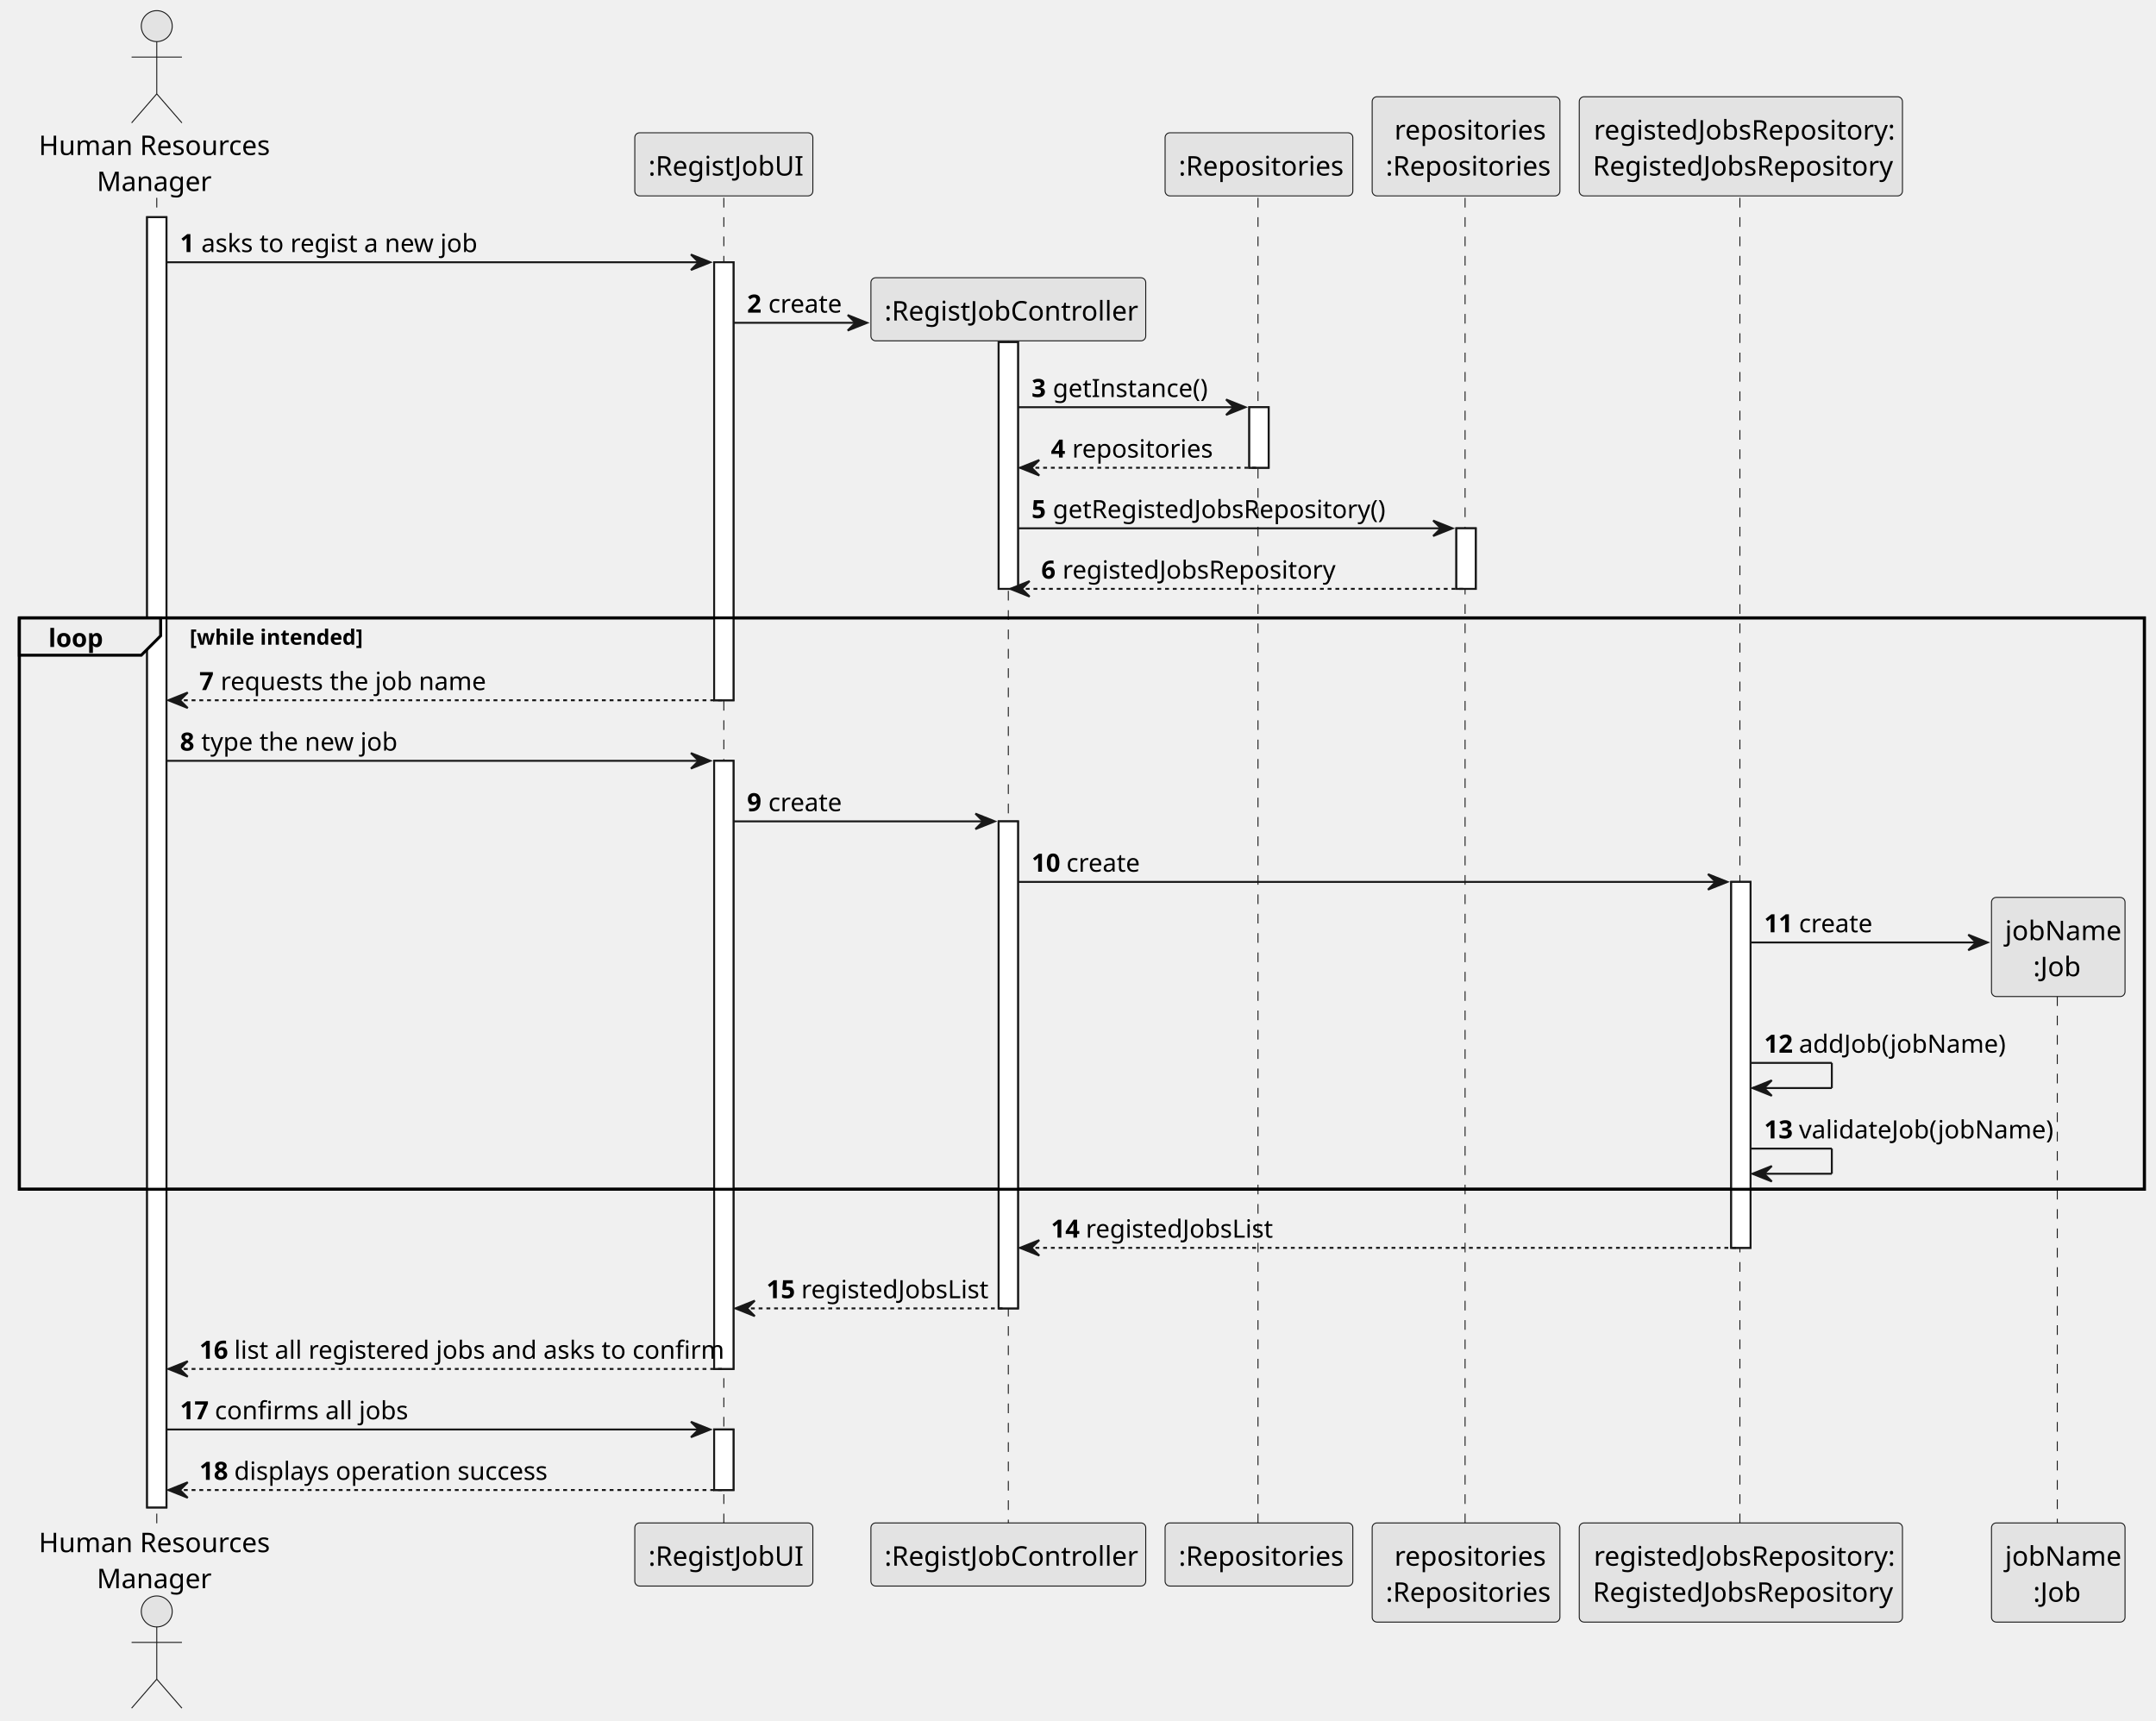
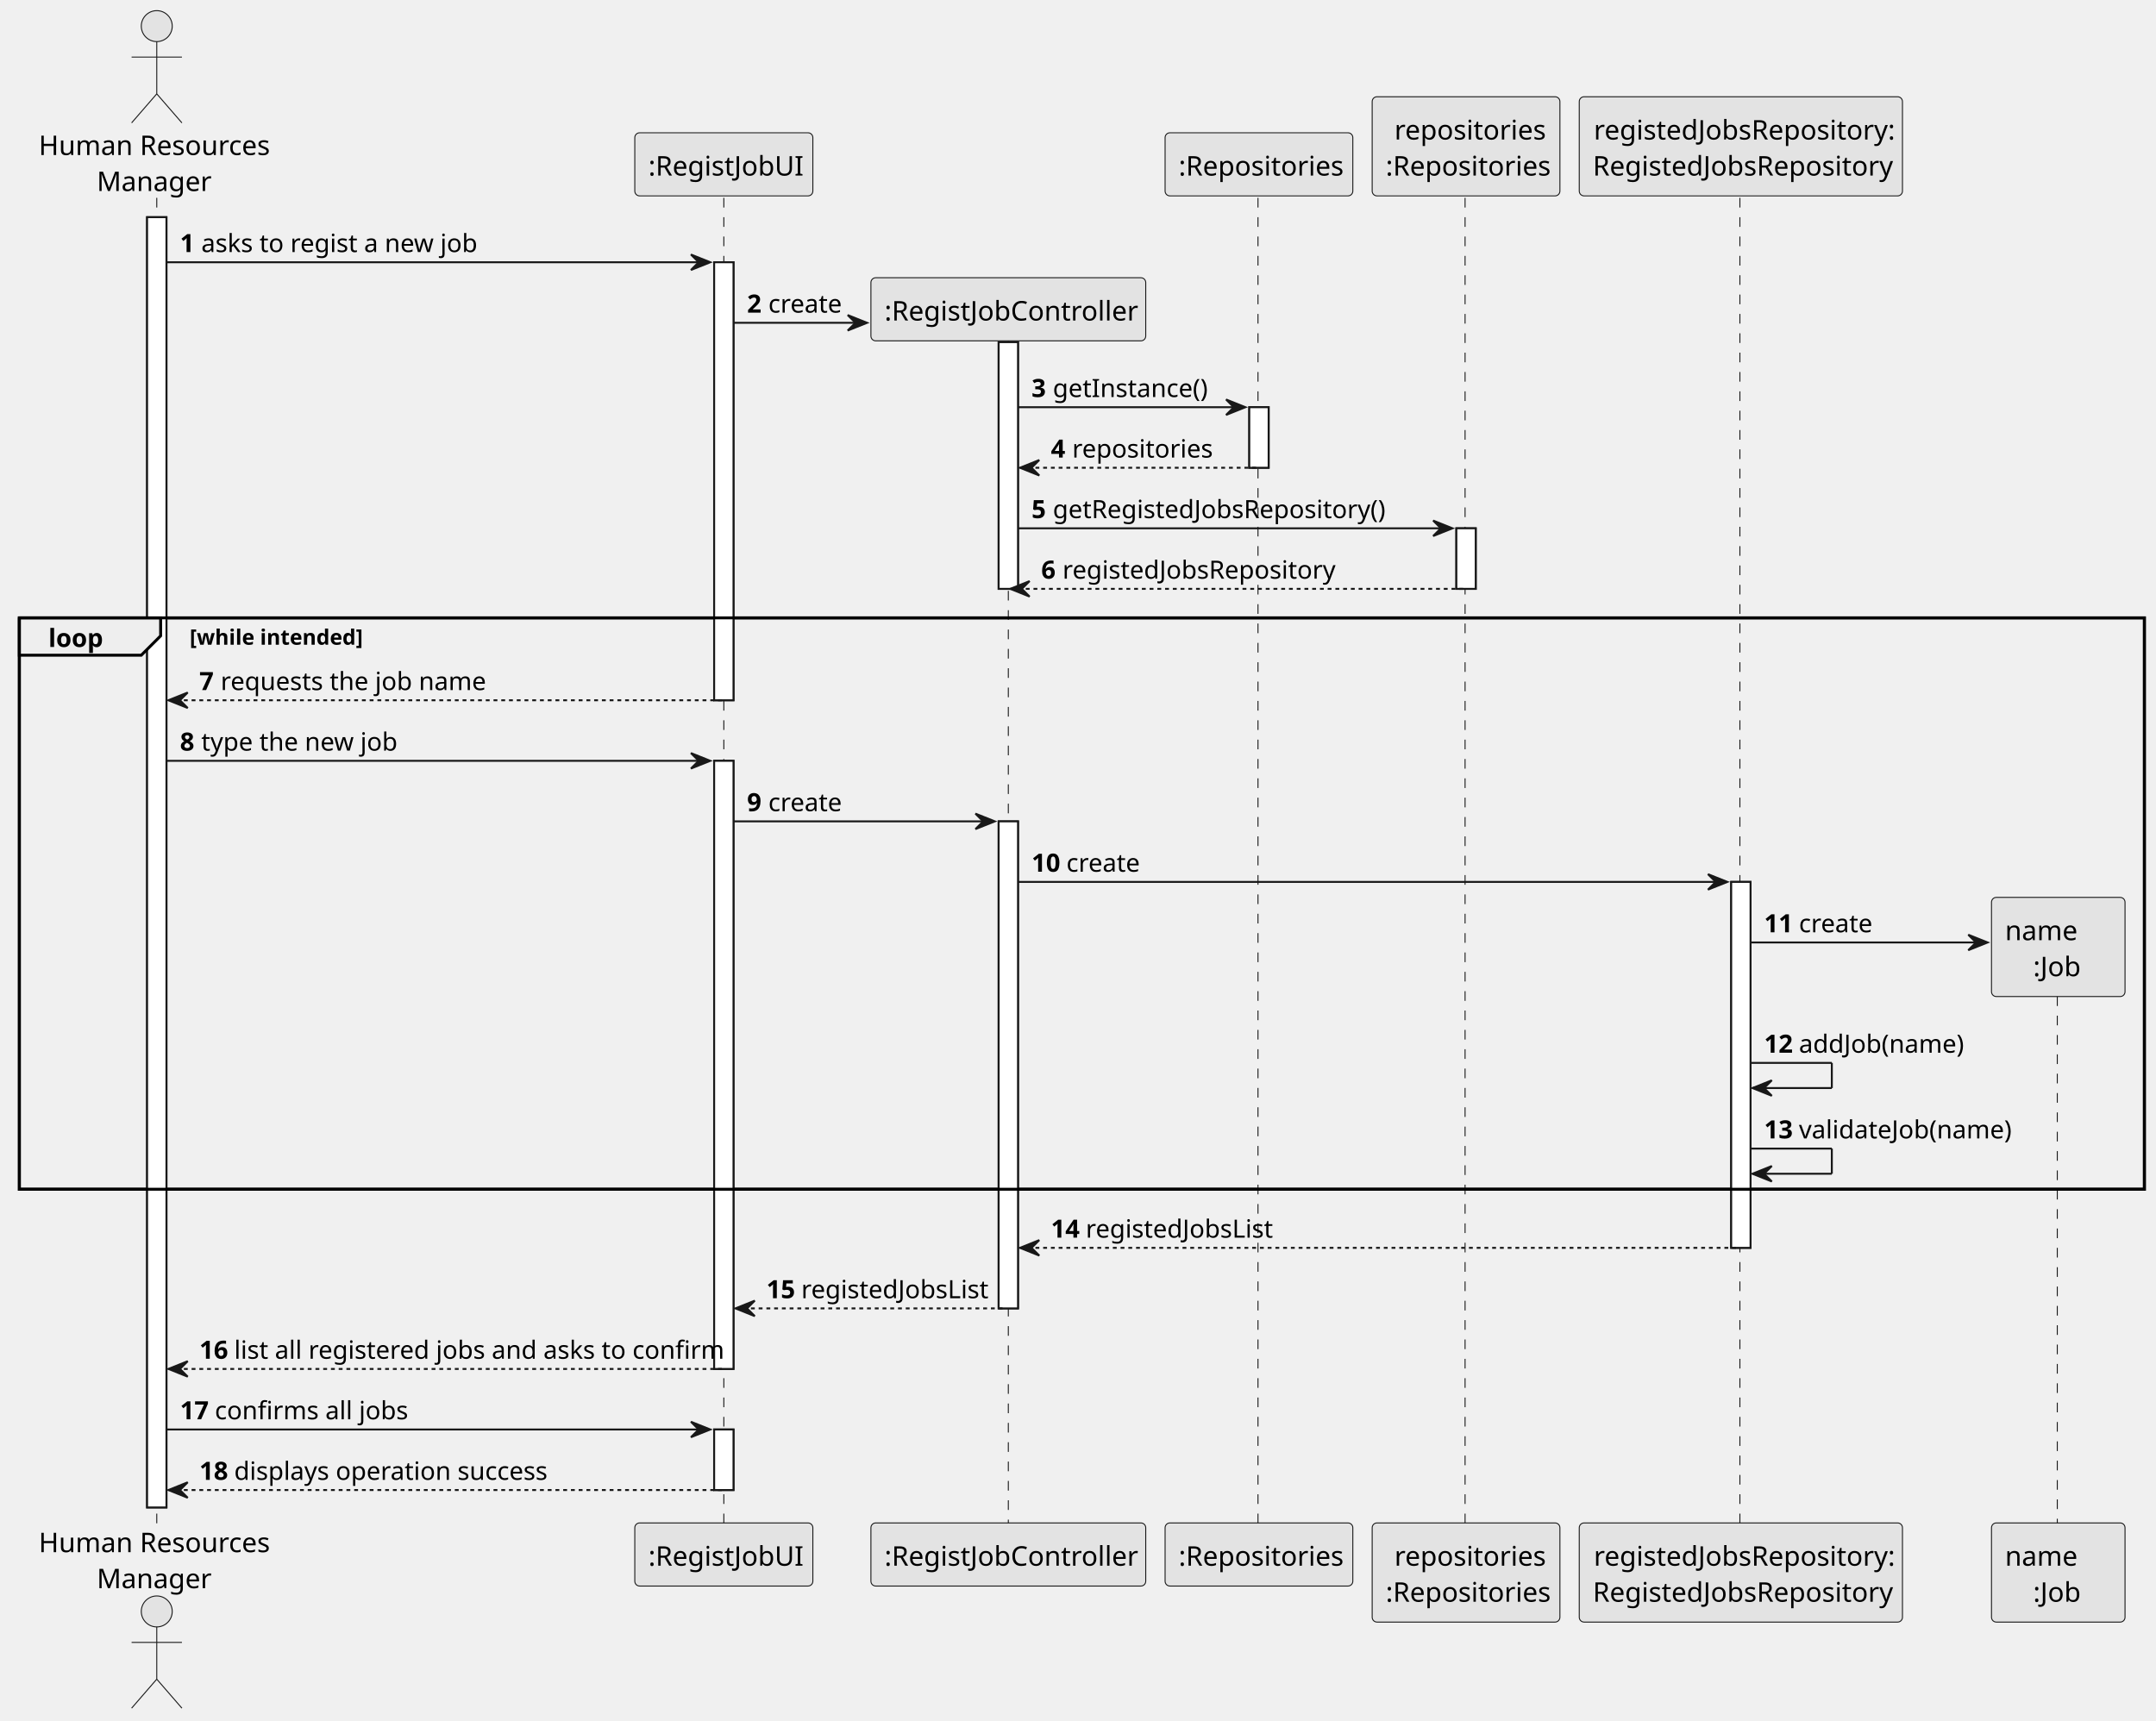
<svg xmlns="http://www.w3.org/2000/svg" contentStyleType="text/css" height="889px" preserveAspectRatio="none" style="width:1114px;height:889px;background:#FFFFFF;" version="1.1" viewBox="0 0 1114 889" width="1114px" zoomAndPan="magnify">
  <defs />
  <g>
    <rect fill="#FFFFFF" height="666.811" style="stroke:#181818;stroke-width:1.0;" width="10" x="76" y="112.242" />
    <rect fill="#FFFFFF" height="226.367" style="stroke:#181818;stroke-width:1.0;" width="10" x="369" y="135.533" />
    <rect fill="#FFFFFF" height="314.279" style="stroke:#181818;stroke-width:1.0;" width="10" x="369" y="393.191" />
    <rect fill="#FFFFFF" height="31.291" style="stroke:#181818;stroke-width:1.0;" width="10" x="369" y="738.762" />
    <rect fill="#FFFFFF" height="127.494" style="stroke:#181818;stroke-width:1.0;" width="10" x="516" y="176.824" />
    <rect fill="#FFFFFF" height="251.697" style="stroke:#181818;stroke-width:1.0;" width="10" x="516" y="424.482" />
    <rect fill="#FFFFFF" height="31.291" style="stroke:#181818;stroke-width:1.0;" width="10" x="645.5" y="210.445" />
    <rect fill="#FFFFFF" height="31.291" style="stroke:#181818;stroke-width:1.0;" width="10" x="752.5" y="273.027" />
    <rect fill="#FFFFFF" height="189.115" style="stroke:#181818;stroke-width:1.0;" width="10" x="894.5" y="455.773" />
    <rect fill="none" height="295.279" style="stroke:#000000;stroke-width:1.5;" width="1098" x="10" y="319.318" />
    <line style="stroke:#181818;stroke-width:0.5;stroke-dasharray:5.0,5.0;" x1="81" x2="81" y1="102.242" y2="788.053" />
    <line style="stroke:#181818;stroke-width:0.5;stroke-dasharray:5.0,5.0;" x1="374" x2="374" y1="102.242" y2="788.053" />
    <line style="stroke:#181818;stroke-width:0.5;stroke-dasharray:5.0,5.0;" x1="521" x2="521" y1="175.344" y2="788.053" />
    <line style="stroke:#181818;stroke-width:0.5;stroke-dasharray:5.0,5.0;" x1="650" x2="650" y1="102.242" y2="788.053" />
    <line style="stroke:#181818;stroke-width:0.5;stroke-dasharray:5.0,5.0;" x1="757" x2="757" y1="102.242" y2="788.053" />
    <line style="stroke:#181818;stroke-width:0.5;stroke-dasharray:5.0,5.0;" x1="899" x2="899" y1="102.242" y2="788.053" />
    <line style="stroke:#181818;stroke-width:0.5;stroke-dasharray:5.0,5.0;" x1="1063" x2="1063" y1="504.894" y2="788.053" />
    <text fill="#000000" font-family="sans-serif" font-size="14" lengthAdjust="spacing" textLength="116" x="20" y="80.107">Human Resources</text>
    <text fill="#000000" font-family="sans-serif" font-size="14" lengthAdjust="spacing" textLength="56" x="50" y="98.728">Manager</text>
    <ellipse cx="81" cy="13.5" fill="#E3E3E3" rx="8" ry="8" style="stroke:#181818;stroke-width:0.5;" />
    <path d="M81,21.5 L81,48.5 M68,29.5 L94,29.5 M81,48.5 L68,63.5 M81,48.5 L94,63.5 " fill="none" style="stroke:#181818;stroke-width:0.5;" />
    <text fill="#000000" font-family="sans-serif" font-size="14" lengthAdjust="spacing" textLength="116" x="20" y="802.16">Human Resources</text>
    <text fill="#000000" font-family="sans-serif" font-size="14" lengthAdjust="spacing" textLength="56" x="50" y="820.781">Manager</text>
    <ellipse cx="81" cy="832.795" fill="#E3E3E3" rx="8" ry="8" style="stroke:#181818;stroke-width:0.5;" />
    <path d="M81,840.795 L81,867.795 M68,848.795 L94,848.795 M81,867.795 L68,882.795 M81,867.795 L94,882.795 " fill="none" style="stroke:#181818;stroke-width:0.5;" />
    <rect fill="#E3E3E3" height="32.621" rx="2.5" ry="2.5" style="stroke:#181818;stroke-width:0.5;" width="92" x="328" y="68.621" />
    <text fill="#000000" font-family="sans-serif" font-size="14" lengthAdjust="spacing" textLength="78" x="335" y="90.728">:RegistJobUI</text>
    <rect fill="#E3E3E3" height="32.621" rx="2.5" ry="2.5" style="stroke:#181818;stroke-width:0.5;" width="92" x="328" y="787.053" />
    <text fill="#000000" font-family="sans-serif" font-size="14" lengthAdjust="spacing" textLength="78" x="335" y="809.16">:RegistJobUI</text>
    <rect fill="#E3E3E3" height="32.621" rx="2.5" ry="2.5" style="stroke:#181818;stroke-width:0.5;" width="142" x="450" y="787.053" />
    <text fill="#000000" font-family="sans-serif" font-size="14" lengthAdjust="spacing" textLength="128" x="457" y="809.16">:RegistJobController</text>
    <rect fill="#E3E3E3" height="32.621" rx="2.5" ry="2.5" style="stroke:#181818;stroke-width:0.5;" width="97" x="602" y="68.621" />
    <text fill="#000000" font-family="sans-serif" font-size="14" lengthAdjust="spacing" textLength="83" x="609" y="90.728">:Repositories</text>
    <rect fill="#E3E3E3" height="32.621" rx="2.5" ry="2.5" style="stroke:#181818;stroke-width:0.5;" width="97" x="602" y="787.053" />
    <text fill="#000000" font-family="sans-serif" font-size="14" lengthAdjust="spacing" textLength="83" x="609" y="809.16">:Repositories</text>
    <rect fill="#E3E3E3" height="51.242" rx="2.5" ry="2.5" style="stroke:#181818;stroke-width:0.5;" width="97" x="709" y="50" />
    <text fill="#000000" font-family="sans-serif" font-size="14" lengthAdjust="spacing" textLength="74" x="720.5" y="72.107">repositories</text>
    <text fill="#000000" font-family="sans-serif" font-size="14" lengthAdjust="spacing" textLength="83" x="716" y="90.728">:Repositories</text>
    <rect fill="#E3E3E3" height="51.242" rx="2.5" ry="2.5" style="stroke:#181818;stroke-width:0.5;" width="97" x="709" y="787.053" />
    <text fill="#000000" font-family="sans-serif" font-size="14" lengthAdjust="spacing" textLength="74" x="720.5" y="809.16">repositories</text>
    <text fill="#000000" font-family="sans-serif" font-size="14" lengthAdjust="spacing" textLength="83" x="716" y="827.781">:Repositories</text>
    <rect fill="#E3E3E3" height="51.242" rx="2.5" ry="2.5" style="stroke:#181818;stroke-width:0.5;" width="167" x="816" y="50" />
    <text fill="#000000" font-family="sans-serif" font-size="14" lengthAdjust="spacing" textLength="152" x="823.5" y="72.107">registedJobsRepository:</text>
    <text fill="#000000" font-family="sans-serif" font-size="14" lengthAdjust="spacing" textLength="153" x="823" y="90.728">RegistedJobsRepository</text>
    <rect fill="#E3E3E3" height="51.242" rx="2.5" ry="2.5" style="stroke:#181818;stroke-width:0.5;" width="167" x="816" y="787.053" />
    <text fill="#000000" font-family="sans-serif" font-size="14" lengthAdjust="spacing" textLength="152" x="823.5" y="809.16">registedJobsRepository:</text>
    <text fill="#000000" font-family="sans-serif" font-size="14" lengthAdjust="spacing" textLength="153" x="823" y="827.781">RegistedJobsRepository</text>
    <rect fill="#E3E3E3" height="51.242" rx="2.5" ry="2.5" style="stroke:#181818;stroke-width:0.5;" width="69" x="1029" y="787.053" />
-     <text fill="#000000" font-family="sans-serif" font-size="14" lengthAdjust="spacing" textLength="55" x="1036" y="809.16">jobName</text>
+     <text fill="#000000" font-family="sans-serif" font-size="14" lengthAdjust="spacing" textLength="55" x="1036" y="809.16">name</text>
    <text fill="#000000" font-family="sans-serif" font-size="14" lengthAdjust="spacing" textLength="26" x="1050.5" y="827.781">:Job</text>
    <rect fill="#FFFFFF" height="666.811" style="stroke:#181818;stroke-width:1.0;" width="10" x="76" y="112.242" />
    <rect fill="#FFFFFF" height="226.367" style="stroke:#181818;stroke-width:1.0;" width="10" x="369" y="135.533" />
    <rect fill="#FFFFFF" height="314.279" style="stroke:#181818;stroke-width:1.0;" width="10" x="369" y="393.191" />
    <rect fill="#FFFFFF" height="31.291" style="stroke:#181818;stroke-width:1.0;" width="10" x="369" y="738.762" />
    <rect fill="#FFFFFF" height="127.494" style="stroke:#181818;stroke-width:1.0;" width="10" x="516" y="176.824" />
    <rect fill="#FFFFFF" height="251.697" style="stroke:#181818;stroke-width:1.0;" width="10" x="516" y="424.482" />
    <rect fill="#FFFFFF" height="31.291" style="stroke:#181818;stroke-width:1.0;" width="10" x="645.5" y="210.445" />
    <rect fill="#FFFFFF" height="31.291" style="stroke:#181818;stroke-width:1.0;" width="10" x="752.5" y="273.027" />
    <rect fill="#FFFFFF" height="189.115" style="stroke:#181818;stroke-width:1.0;" width="10" x="894.5" y="455.773" />
    <polygon fill="#181818" points="357,131.533,367,135.533,357,139.533,361,135.533" style="stroke:#181818;stroke-width:1.0;" />
    <line style="stroke:#181818;stroke-width:1.0;" x1="86" x2="363" y1="135.533" y2="135.533" />
    <text fill="#000000" font-family="sans-serif" font-size="13" font-weight="bold" lengthAdjust="spacing" textLength="7" x="93" y="130.27">1</text>
    <text fill="#000000" font-family="sans-serif" font-size="13" lengthAdjust="spacing" textLength="138" x="104" y="130.27">asks to regist a new job</text>
    <polygon fill="#181818" points="438,162.824,448,166.824,438,170.824,442,166.824" style="stroke:#181818;stroke-width:1.0;" />
    <line style="stroke:#181818;stroke-width:1.0;" x1="379" x2="444" y1="166.824" y2="166.824" />
    <text fill="#000000" font-family="sans-serif" font-size="13" font-weight="bold" lengthAdjust="spacing" textLength="7" x="386" y="161.561">2</text>
    <text fill="#000000" font-family="sans-serif" font-size="13" lengthAdjust="spacing" textLength="36" x="397" y="161.561">create</text>
    <rect fill="#E3E3E3" height="32.621" rx="2.5" ry="2.5" style="stroke:#181818;stroke-width:0.5;" width="142" x="450" y="143.533" />
    <text fill="#000000" font-family="sans-serif" font-size="14" lengthAdjust="spacing" textLength="128" x="457" y="165.641">:RegistJobController</text>
    <polygon fill="#181818" points="633.5,206.445,643.5,210.445,633.5,214.445,637.5,210.445" style="stroke:#181818;stroke-width:1.0;" />
    <line style="stroke:#181818;stroke-width:1.0;" x1="526" x2="639.5" y1="210.445" y2="210.445" />
    <text fill="#000000" font-family="sans-serif" font-size="13" font-weight="bold" lengthAdjust="spacing" textLength="7" x="533" y="205.183">3</text>
    <text fill="#000000" font-family="sans-serif" font-size="13" lengthAdjust="spacing" textLength="75" x="544" y="205.183">getInstance()</text>
    <polygon fill="#181818" points="537,237.736,527,241.736,537,245.736,533,241.736" style="stroke:#181818;stroke-width:1.0;" />
    <line style="stroke:#181818;stroke-width:1.0;stroke-dasharray:2.0,2.0;" x1="531" x2="649.5" y1="241.736" y2="241.736" />
    <text fill="#000000" font-family="sans-serif" font-size="13" font-weight="bold" lengthAdjust="spacing" textLength="7" x="543" y="236.474">4</text>
    <text fill="#000000" font-family="sans-serif" font-size="13" lengthAdjust="spacing" textLength="67" x="554" y="236.474">repositories</text>
    <polygon fill="#181818" points="740.5,269.027,750.5,273.027,740.5,277.027,744.5,273.027" style="stroke:#181818;stroke-width:1.0;" />
    <line style="stroke:#181818;stroke-width:1.0;" x1="526" x2="746.5" y1="273.027" y2="273.027" />
    <text fill="#000000" font-family="sans-serif" font-size="13" font-weight="bold" lengthAdjust="spacing" textLength="7" x="533" y="267.765">5</text>
    <text fill="#000000" font-family="sans-serif" font-size="13" lengthAdjust="spacing" textLength="166" x="544" y="267.765">getRegistedJobsRepository()</text>
    <polygon fill="#181818" points="532,300.318,522,304.318,532,308.318,528,304.318" style="stroke:#181818;stroke-width:1.0;" />
    <line style="stroke:#181818;stroke-width:1.0;stroke-dasharray:2.0,2.0;" x1="526" x2="756.5" y1="304.318" y2="304.318" />
    <text fill="#000000" font-family="sans-serif" font-size="13" font-weight="bold" lengthAdjust="spacing" textLength="7" x="538" y="299.056">6</text>
    <text fill="#000000" font-family="sans-serif" font-size="13" lengthAdjust="spacing" textLength="135" x="549" y="299.056">registedJobsRepository</text>
    <path d="M10,319.318 L83,319.318 L83,328.609 L73,338.609 L10,338.609 L10,319.318 " fill="#EEEEEE" style="stroke:#000000;stroke-width:1.5;" />
    <rect fill="none" height="295.279" style="stroke:#000000;stroke-width:1.5;" width="1098" x="10" y="319.318" />
    <text fill="#000000" font-family="sans-serif" font-size="13" font-weight="bold" lengthAdjust="spacing" textLength="28" x="25" y="334.347">loop</text>
    <text fill="#000000" font-family="sans-serif" font-size="11" font-weight="bold" lengthAdjust="spacing" textLength="90" x="98" y="333.188">[while intended]</text>
    <polygon fill="#181818" points="97,357.9,87,361.9,97,365.9,93,361.9" style="stroke:#181818;stroke-width:1.0;" />
    <line style="stroke:#181818;stroke-width:1.0;stroke-dasharray:2.0,2.0;" x1="91" x2="373" y1="361.9" y2="361.9" />
    <text fill="#000000" font-family="sans-serif" font-size="13" font-weight="bold" lengthAdjust="spacing" textLength="7" x="103" y="356.638">7</text>
    <text fill="#000000" font-family="sans-serif" font-size="13" lengthAdjust="spacing" textLength="129" x="114" y="356.638">requests the job name</text>
    <polygon fill="#181818" points="357,389.191,367,393.191,357,397.191,361,393.191" style="stroke:#181818;stroke-width:1.0;" />
    <line style="stroke:#181818;stroke-width:1.0;" x1="86" x2="363" y1="393.191" y2="393.191" />
    <text fill="#000000" font-family="sans-serif" font-size="13" font-weight="bold" lengthAdjust="spacing" textLength="7" x="93" y="387.929">8</text>
    <text fill="#000000" font-family="sans-serif" font-size="13" lengthAdjust="spacing" textLength="95" x="104" y="387.929">type the new job</text>
    <polygon fill="#181818" points="504,420.482,514,424.482,504,428.482,508,424.482" style="stroke:#181818;stroke-width:1.0;" />
    <line style="stroke:#181818;stroke-width:1.0;" x1="379" x2="510" y1="424.482" y2="424.482" />
    <text fill="#000000" font-family="sans-serif" font-size="13" font-weight="bold" lengthAdjust="spacing" textLength="7" x="386" y="419.22">9</text>
    <text fill="#000000" font-family="sans-serif" font-size="13" lengthAdjust="spacing" textLength="36" x="397" y="419.22">create</text>
    <polygon fill="#181818" points="882.5,451.773,892.5,455.773,882.5,459.773,886.5,455.773" style="stroke:#181818;stroke-width:1.0;" />
    <line style="stroke:#181818;stroke-width:1.0;" x1="526" x2="888.5" y1="455.773" y2="455.773" />
    <text fill="#000000" font-family="sans-serif" font-size="13" font-weight="bold" lengthAdjust="spacing" textLength="14" x="533" y="450.511">10</text>
    <text fill="#000000" font-family="sans-serif" font-size="13" lengthAdjust="spacing" textLength="36" x="551" y="450.511">create</text>
    <polygon fill="#181818" points="1017,483.065,1027,487.065,1017,491.065,1021,487.065" style="stroke:#181818;stroke-width:1.0;" />
    <line style="stroke:#181818;stroke-width:1.0;" x1="904.5" x2="1023" y1="487.065" y2="487.065" />
    <text fill="#000000" font-family="sans-serif" font-size="13" font-weight="bold" lengthAdjust="spacing" textLength="14" x="911.5" y="481.802">11</text>
    <text fill="#000000" font-family="sans-serif" font-size="13" lengthAdjust="spacing" textLength="36" x="929.5" y="481.802">create</text>
    <rect fill="#E3E3E3" height="51.242" rx="2.5" ry="2.5" style="stroke:#181818;stroke-width:0.5;" width="69" x="1029" y="463.773" />
-     <text fill="#000000" font-family="sans-serif" font-size="14" lengthAdjust="spacing" textLength="55" x="1036" y="485.881">jobName</text>
+     <text fill="#000000" font-family="sans-serif" font-size="14" lengthAdjust="spacing" textLength="55" x="1036" y="485.881">name</text>
    <text fill="#000000" font-family="sans-serif" font-size="14" lengthAdjust="spacing" textLength="26" x="1050.5" y="504.502">:Job</text>
    <line style="stroke:#181818;stroke-width:1.0;" x1="904.5" x2="946.5" y1="549.307" y2="549.307" />
    <line style="stroke:#181818;stroke-width:1.0;" x1="946.5" x2="946.5" y1="549.307" y2="562.307" />
    <line style="stroke:#181818;stroke-width:1.0;" x1="905.5" x2="946.5" y1="562.307" y2="562.307" />
    <polygon fill="#181818" points="915.5,558.307,905.5,562.307,915.5,566.307,911.5,562.307" style="stroke:#181818;stroke-width:1.0;" />
    <text fill="#000000" font-family="sans-serif" font-size="13" font-weight="bold" lengthAdjust="spacing" textLength="14" x="911.5" y="544.044">12</text>
-     <text fill="#000000" font-family="sans-serif" font-size="13" lengthAdjust="spacing" textLength="100" x="929.5" y="544.044">addJob(jobName)</text>
+     <text fill="#000000" font-family="sans-serif" font-size="13" lengthAdjust="spacing" textLength="100" x="929.5" y="544.044">addJob(name)</text>
    <line style="stroke:#181818;stroke-width:1.0;" x1="904.5" x2="946.5" y1="593.598" y2="593.598" />
    <line style="stroke:#181818;stroke-width:1.0;" x1="946.5" x2="946.5" y1="593.598" y2="606.598" />
    <line style="stroke:#181818;stroke-width:1.0;" x1="905.5" x2="946.5" y1="606.598" y2="606.598" />
    <polygon fill="#181818" points="915.5,602.598,905.5,606.598,915.5,610.598,911.5,606.598" style="stroke:#181818;stroke-width:1.0;" />
    <text fill="#000000" font-family="sans-serif" font-size="13" font-weight="bold" lengthAdjust="spacing" textLength="14" x="911.5" y="588.335">13</text>
-     <text fill="#000000" font-family="sans-serif" font-size="13" lengthAdjust="spacing" textLength="122" x="929.5" y="588.335">validateJob(jobName)</text>
+     <text fill="#000000" font-family="sans-serif" font-size="13" lengthAdjust="spacing" textLength="122" x="929.5" y="588.335">validateJob(name)</text>
    <polygon fill="#181818" points="537,640.889,527,644.889,537,648.889,533,644.889" style="stroke:#181818;stroke-width:1.0;" />
    <line style="stroke:#181818;stroke-width:1.0;stroke-dasharray:2.0,2.0;" x1="531" x2="898.5" y1="644.889" y2="644.889" />
    <text fill="#000000" font-family="sans-serif" font-size="13" font-weight="bold" lengthAdjust="spacing" textLength="14" x="543" y="639.626">14</text>
    <text fill="#000000" font-family="sans-serif" font-size="13" lengthAdjust="spacing" textLength="94" x="561" y="639.626">registedJobsList</text>
    <polygon fill="#181818" points="390,672.18,380,676.18,390,680.18,386,676.18" style="stroke:#181818;stroke-width:1.0;" />
    <line style="stroke:#181818;stroke-width:1.0;stroke-dasharray:2.0,2.0;" x1="384" x2="520" y1="676.18" y2="676.18" />
    <text fill="#000000" font-family="sans-serif" font-size="13" font-weight="bold" lengthAdjust="spacing" textLength="14" x="396" y="670.917">15</text>
    <text fill="#000000" font-family="sans-serif" font-size="13" lengthAdjust="spacing" textLength="94" x="414" y="670.917">registedJobsList</text>
    <polygon fill="#181818" points="97,703.471,87,707.471,97,711.471,93,707.471" style="stroke:#181818;stroke-width:1.0;" />
    <line style="stroke:#181818;stroke-width:1.0;stroke-dasharray:2.0,2.0;" x1="91" x2="373" y1="707.471" y2="707.471" />
    <text fill="#000000" font-family="sans-serif" font-size="13" font-weight="bold" lengthAdjust="spacing" textLength="14" x="103" y="702.208">16</text>
    <text fill="#000000" font-family="sans-serif" font-size="13" lengthAdjust="spacing" textLength="241" x="121" y="702.208">list all registered jobs and asks to confirm</text>
    <polygon fill="#181818" points="357,734.762,367,738.762,357,742.762,361,738.762" style="stroke:#181818;stroke-width:1.0;" />
    <line style="stroke:#181818;stroke-width:1.0;" x1="86" x2="363" y1="738.762" y2="738.762" />
    <text fill="#000000" font-family="sans-serif" font-size="13" font-weight="bold" lengthAdjust="spacing" textLength="14" x="93" y="733.499">17</text>
    <text fill="#000000" font-family="sans-serif" font-size="13" lengthAdjust="spacing" textLength="94" x="111" y="733.499">confirms all jobs</text>
    <polygon fill="#181818" points="97,766.053,87,770.053,97,774.053,93,770.053" style="stroke:#181818;stroke-width:1.0;" />
    <line style="stroke:#181818;stroke-width:1.0;stroke-dasharray:2.0,2.0;" x1="91" x2="373" y1="770.053" y2="770.053" />
    <text fill="#000000" font-family="sans-serif" font-size="13" font-weight="bold" lengthAdjust="spacing" textLength="14" x="103" y="764.79">18</text>
    <text fill="#000000" font-family="sans-serif" font-size="13" lengthAdjust="spacing" textLength="158" x="121" y="764.79">displays operation success</text>
  </g>
</svg>
